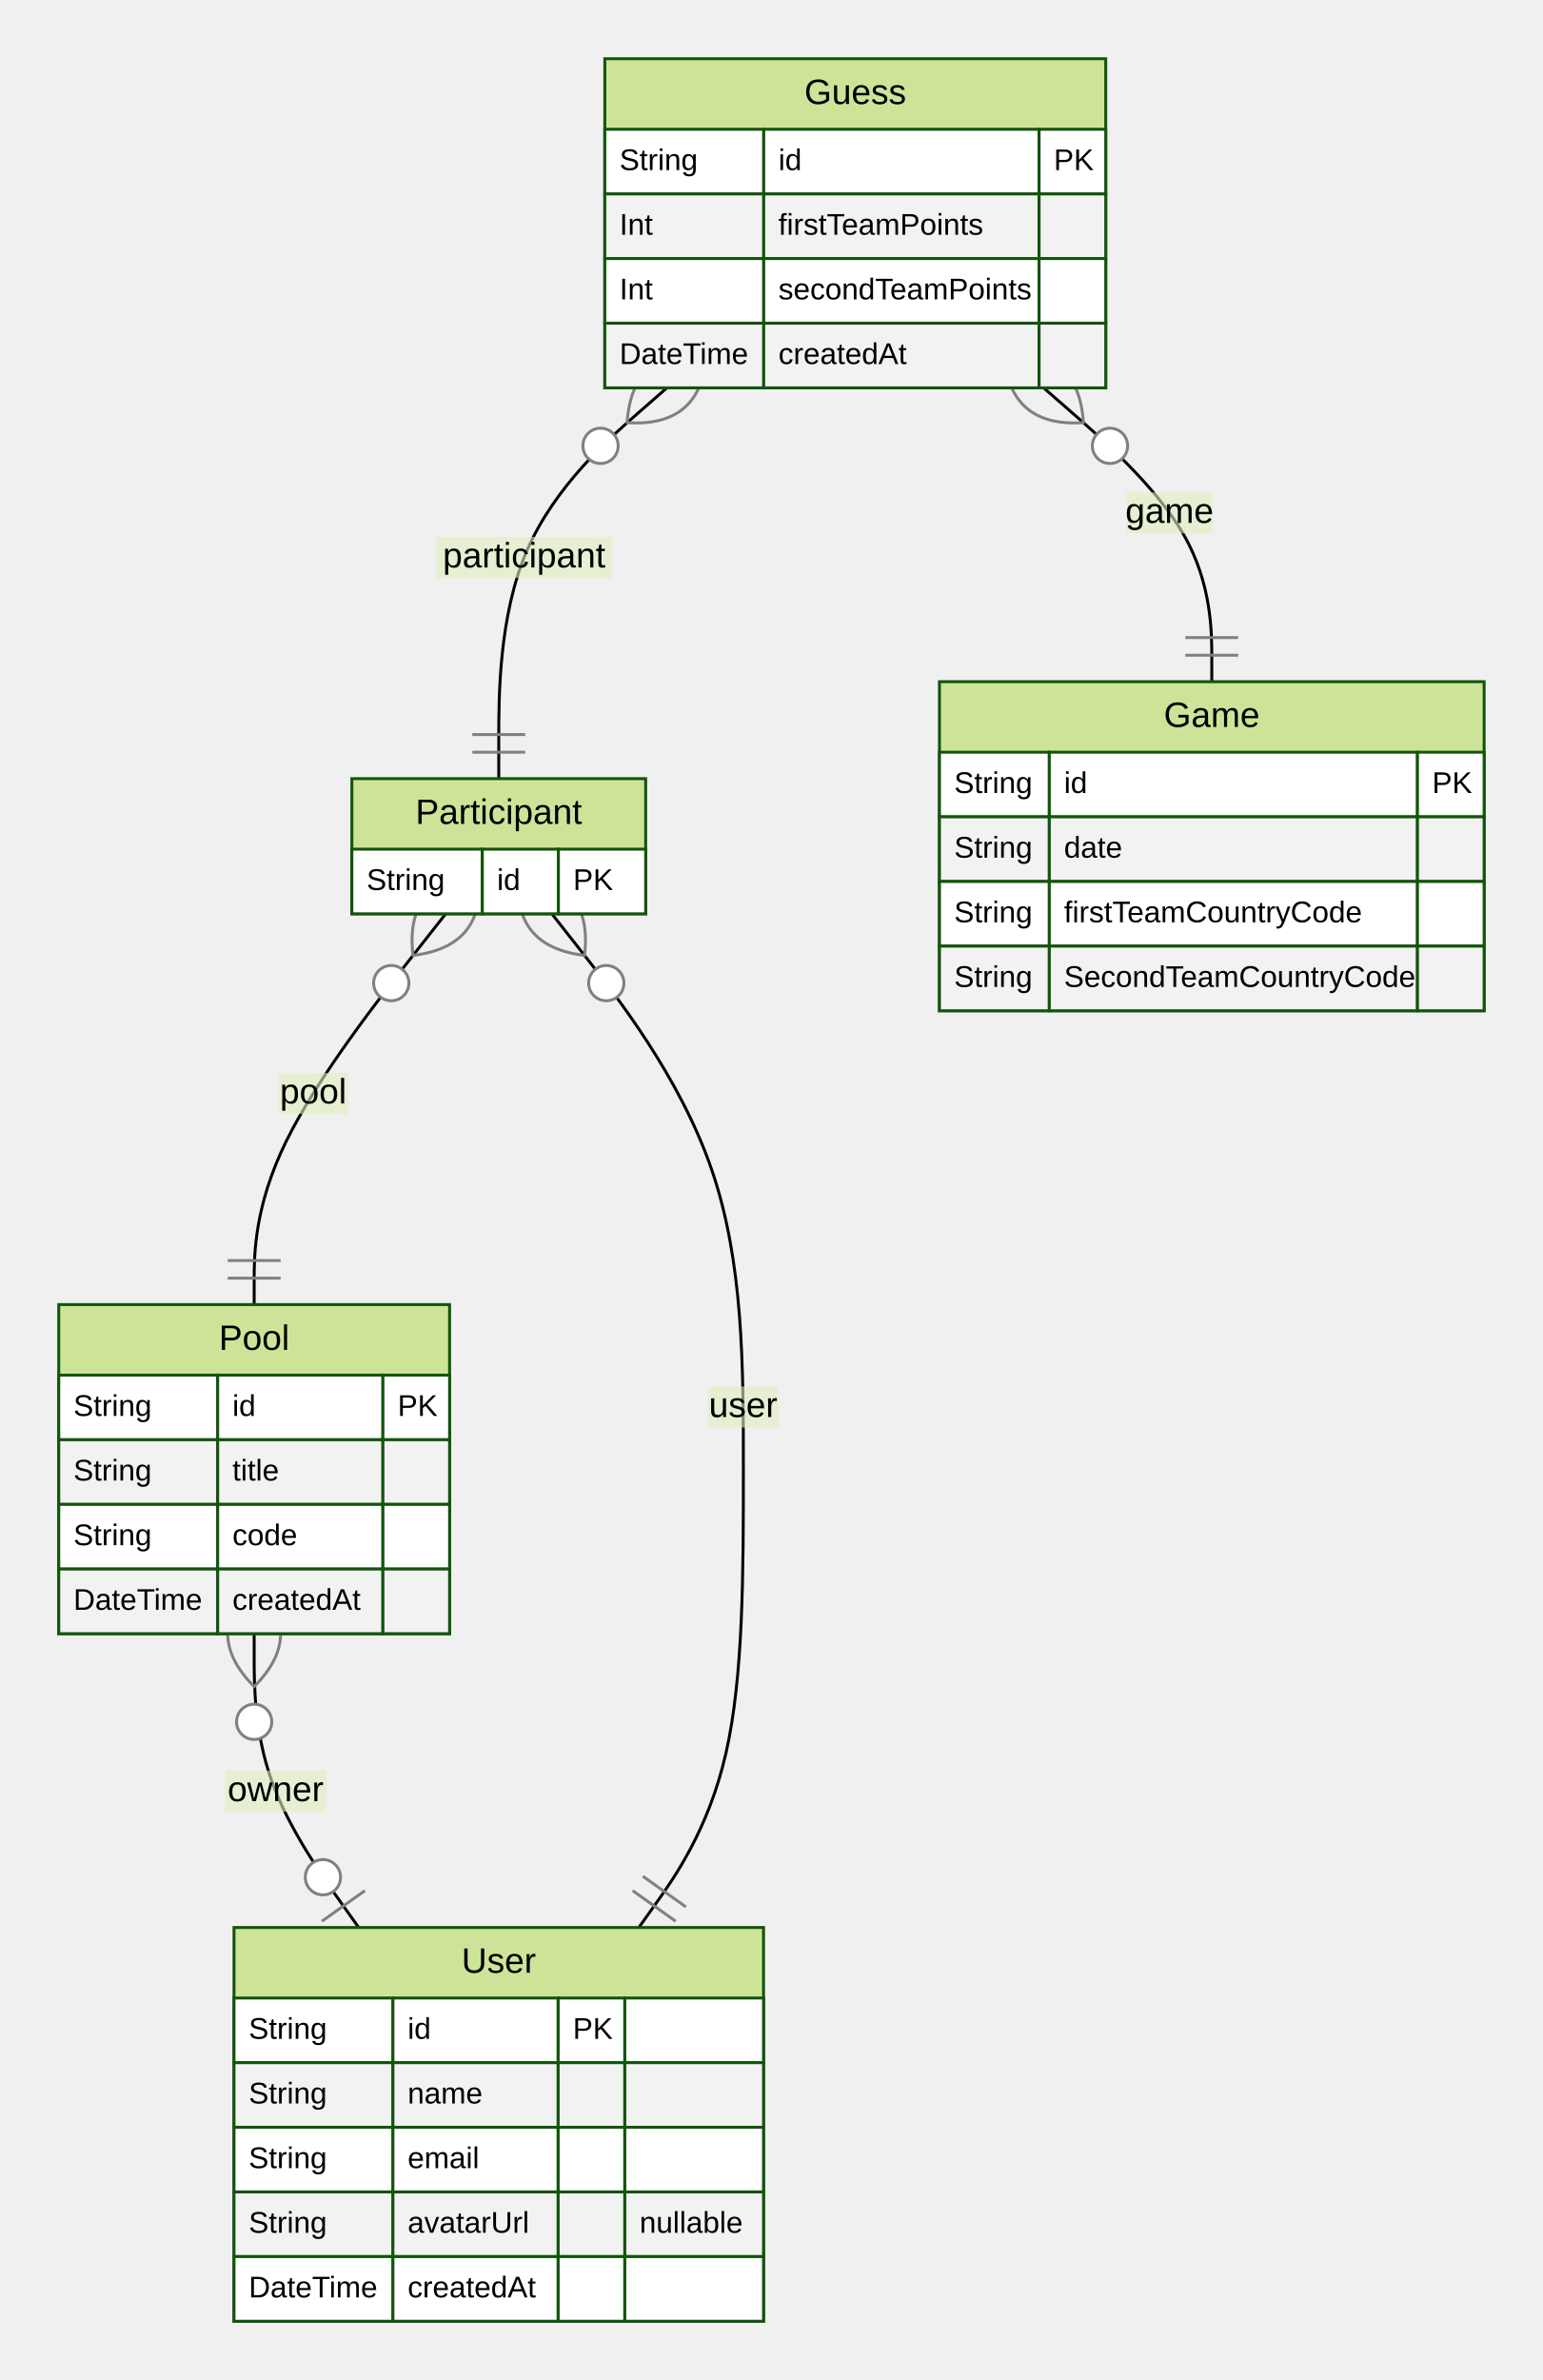
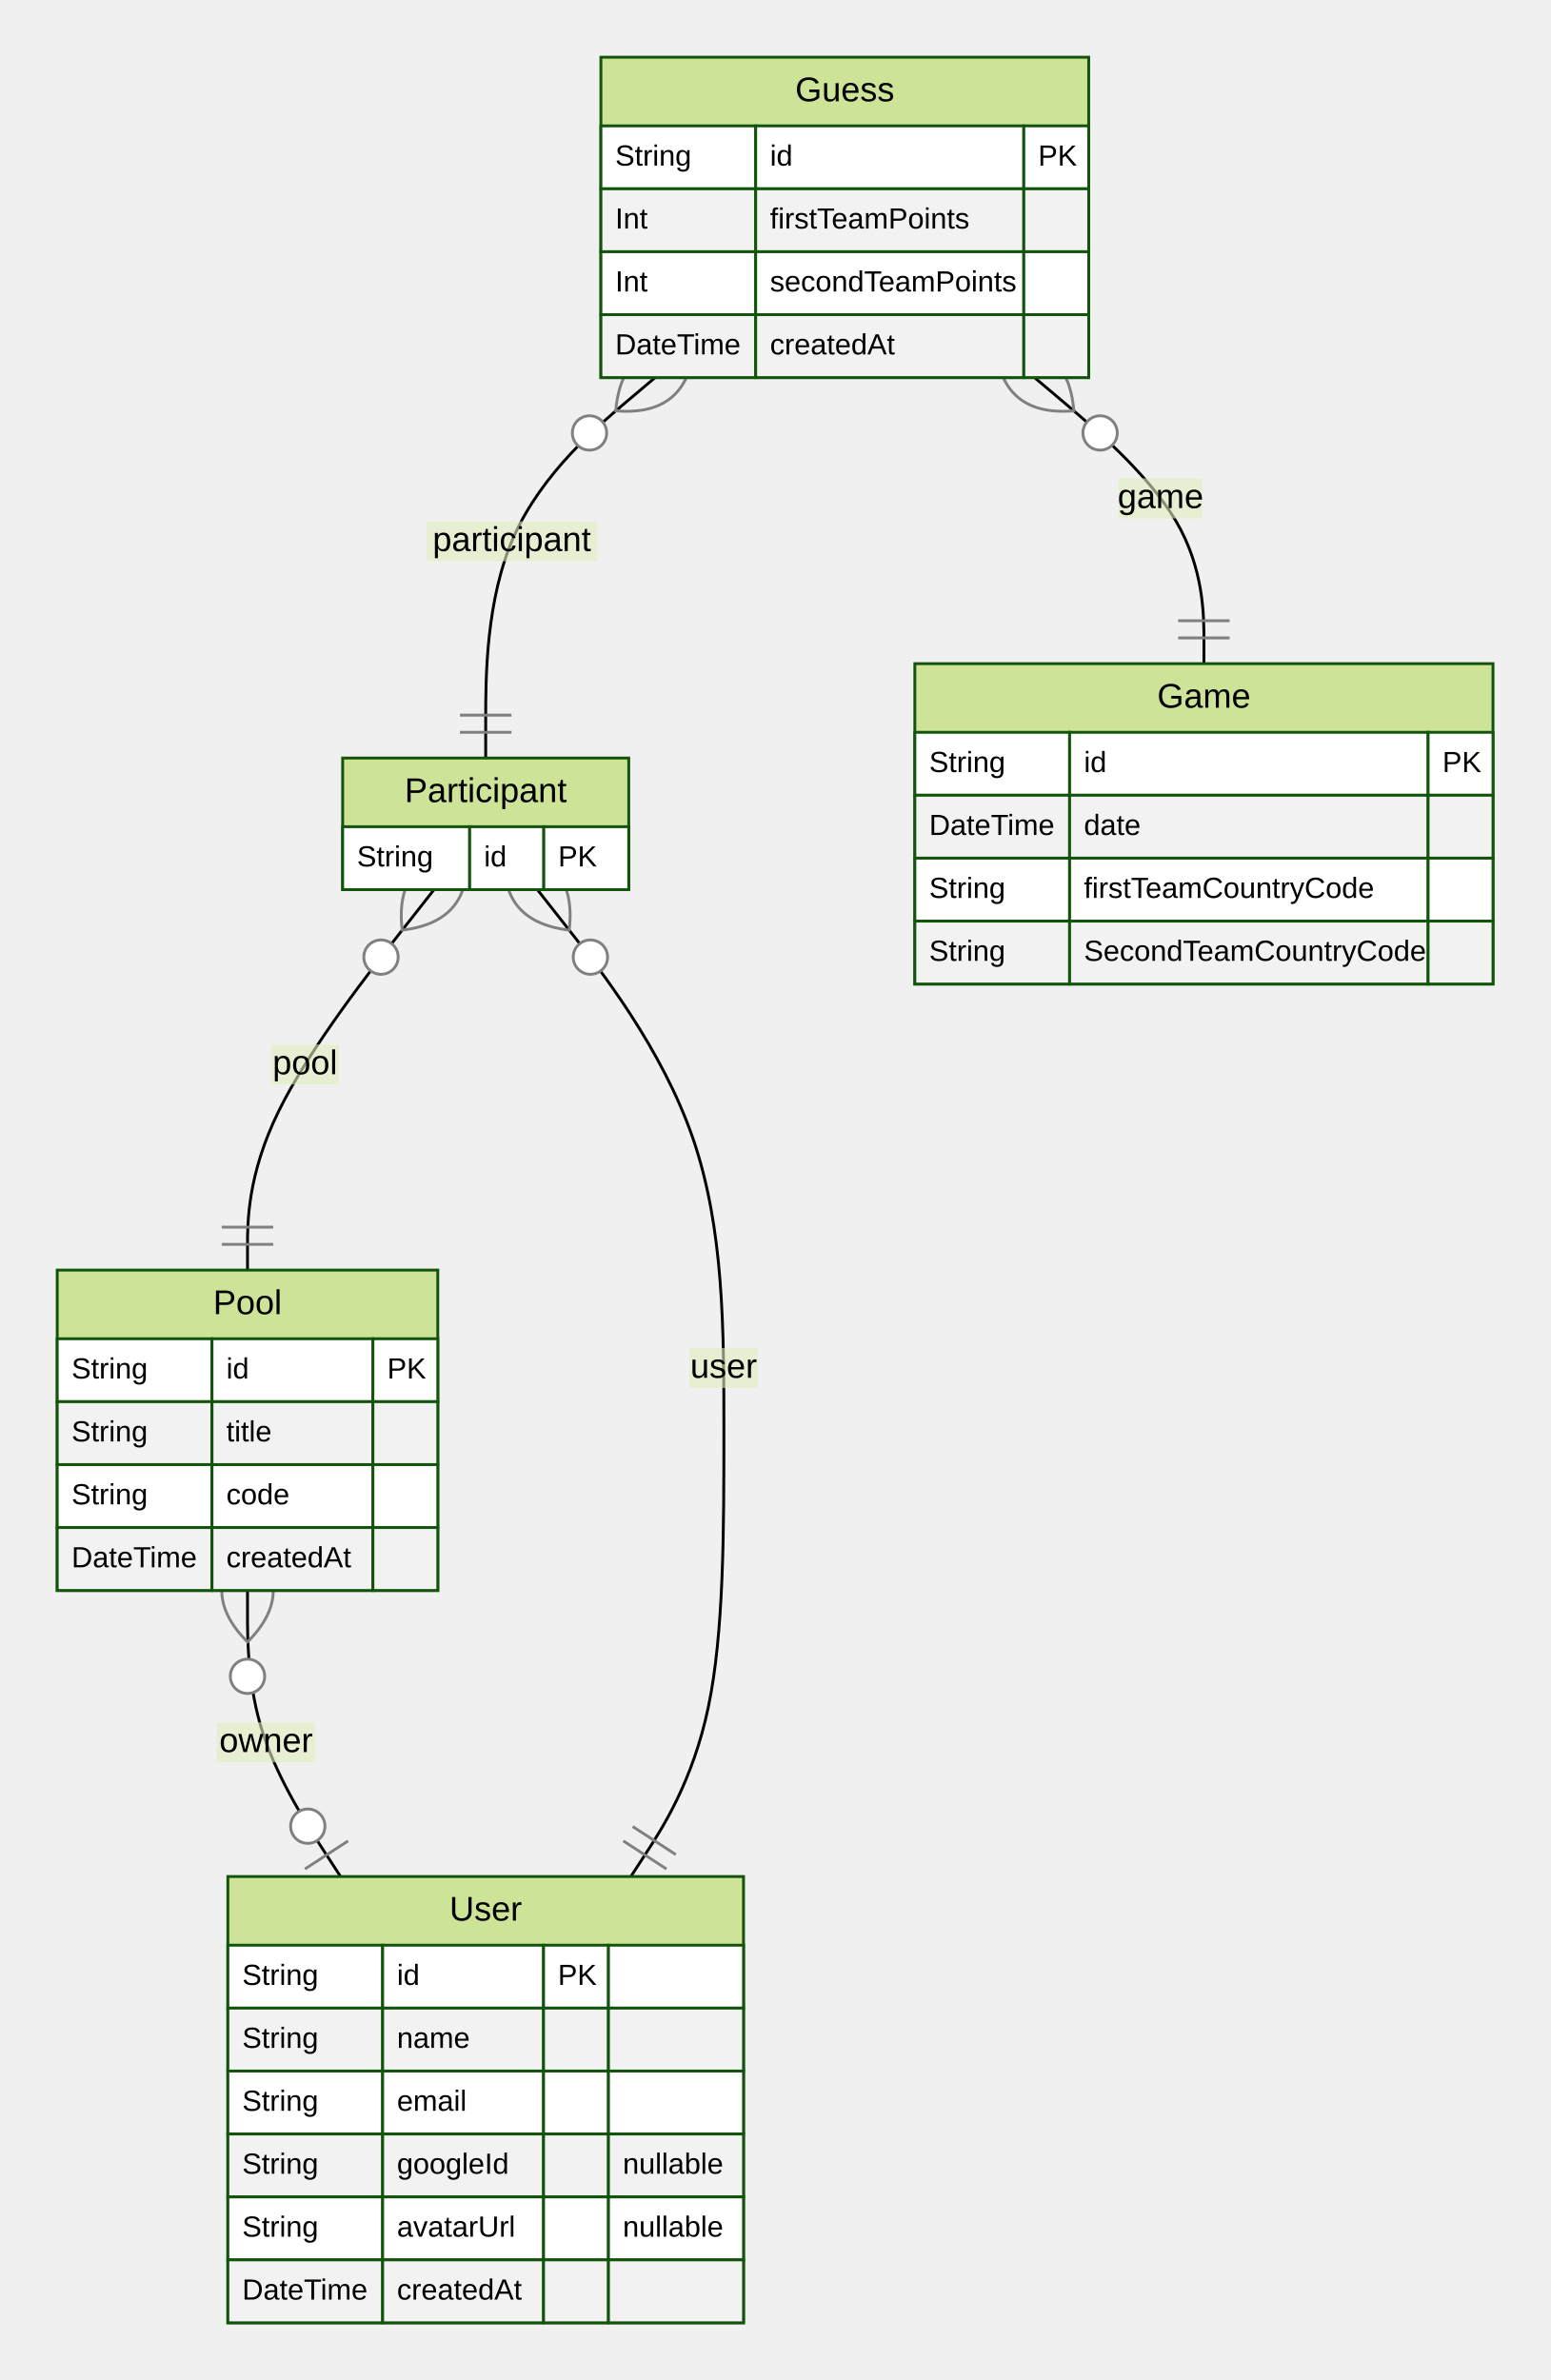
- <svg xmlns="http://www.w3.org/2000/svg" aria-labelledby="chart-title-mermaid-0 chart-desc-mermaid-0" role="img" viewBox="0 0 525.16 810" style="max-width: 525.16px; background-color: white;" width="100%" id="mermaid-0">
+ <svg xmlns="http://www.w3.org/2000/svg" aria-labelledby="chart-title-mermaid-0 chart-desc-mermaid-0" role="img" viewBox="0 0 541.859 832" style="max-width: 541.859px; background-color: white;" width="100%" id="mermaid-0">
  <style>#mermaid-0 {font-family:"trebuchet ms",verdana,arial,sans-serif;font-size:16px;fill:#000000;}#mermaid-0 .error-icon{fill:#552222;}#mermaid-0 .error-text{fill:#552222;stroke:#552222;}#mermaid-0 .edge-thickness-normal{stroke-width:2px;}#mermaid-0 .edge-thickness-thick{stroke-width:3.5px;}#mermaid-0 .edge-pattern-solid{stroke-dasharray:0;}#mermaid-0 .edge-pattern-dashed{stroke-dasharray:3;}#mermaid-0 .edge-pattern-dotted{stroke-dasharray:2;}#mermaid-0 .marker{fill:#000000;stroke:#000000;}#mermaid-0 .marker.cross{stroke:#000000;}#mermaid-0 svg{font-family:"trebuchet ms",verdana,arial,sans-serif;font-size:16px;}#mermaid-0 .entityBox{fill:#cde498;stroke:#13540c;}#mermaid-0 .attributeBoxOdd{fill:#ffffff;stroke:#13540c;}#mermaid-0 .attributeBoxEven{fill:#f2f2f2;stroke:#13540c;}#mermaid-0 .relationshipLabelBox{fill:hsl(78.158, 58.462%, 84.51%);opacity:0.7;background-color:hsl(78.158, 58.462%, 84.51%);}#mermaid-0 .relationshipLabelBox rect{opacity:0.5;}#mermaid-0 .relationshipLine{stroke:#000000;}#mermaid-0 :root{--mermaid-font-family:"trebuchet ms",verdana,arial,sans-serif;}</style>
  <g />
  <defs>
    <marker orient="auto" markerHeight="18" markerWidth="18" refY="9" refX="0" id="ONLY_ONE_START">
      <path d="M9,0 L9,18 M15,0 L15,18" fill="none" stroke="gray" />
    </marker>
  </defs>
  <defs>
    <marker orient="auto" markerHeight="18" markerWidth="18" refY="9" refX="18" id="ONLY_ONE_END">
      <path d="M3,0 L3,18 M9,0 L9,18" fill="none" stroke="gray" />
    </marker>
  </defs>
  <defs>
    <marker orient="auto" markerHeight="18" markerWidth="30" refY="9" refX="0" id="ZERO_OR_ONE_START">
      <circle r="6" cy="9" cx="21" fill="white" stroke="gray" />
      <path d="M9,0 L9,18" fill="none" stroke="gray" />
    </marker>
  </defs>
  <defs>
    <marker orient="auto" markerHeight="18" markerWidth="30" refY="9" refX="30" id="ZERO_OR_ONE_END">
      <circle r="6" cy="9" cx="9" fill="white" stroke="gray" />
      <path d="M21,0 L21,18" fill="none" stroke="gray" />
    </marker>
  </defs>
  <defs>
    <marker orient="auto" markerHeight="36" markerWidth="45" refY="18" refX="18" id="ONE_OR_MORE_START">
      <path d="M0,18 Q 18,0 36,18 Q 18,36 0,18 M42,9 L42,27" fill="none" stroke="gray" />
    </marker>
  </defs>
  <defs>
    <marker orient="auto" markerHeight="36" markerWidth="45" refY="18" refX="27" id="ONE_OR_MORE_END">
      <path d="M3,9 L3,27 M9,18 Q27,0 45,18 Q27,36 9,18" fill="none" stroke="gray" />
    </marker>
  </defs>
  <defs>
    <marker orient="auto" markerHeight="36" markerWidth="57" refY="18" refX="18" id="ZERO_OR_MORE_START">
      <circle r="6" cy="18" cx="48" fill="white" stroke="gray" />
      <path d="M0,18 Q18,0 36,18 Q18,36 0,18" fill="none" stroke="gray" />
    </marker>
  </defs>
  <defs>
    <marker orient="auto" markerHeight="36" markerWidth="57" refY="18" refX="39" id="ZERO_OR_MORE_END">
      <circle r="6" cy="18" cx="9" fill="white" stroke="gray" />
      <path d="M21,18 Q39,0 57,18 Q39,36 21,18" fill="none" stroke="gray" />
    </marker>
  </defs>
-   <path marker-start="url(#ZERO_OR_MORE_START)" marker-end="url(#ZERO_OR_ONE_END)" fill="none" stroke="gray" d="M86.513,556L86.513,564.333C86.513,572.667,86.513,589.333,92.443,606C98.373,622.667,110.233,639.333,116.163,647.667L122.093,656" class="er relationshipLine" />
-   <path marker-start="url(#ZERO_OR_MORE_START)" marker-end="url(#ONLY_ONE_END)" fill="none" stroke="gray" d="M187.835,311L198.7,324.833C209.565,338.667,231.296,366.333,242.161,397.833C253.026,429.333,253.026,464.667,253.026,500C253.026,535.333,253.026,570.667,247.096,596.667C241.167,622.667,229.307,639.333,223.377,647.667L217.447,656" class="er relationshipLine" />
+   <path marker-start="url(#ZERO_OR_MORE_START)" marker-end="url(#ZERO_OR_ONE_END)" fill="none" stroke="gray" d="M86.513,556L86.513,564.333C86.513,572.667,86.513,589.333,91.934,606C97.354,622.667,108.195,639.333,113.615,647.667L119.035,656" class="er relationshipLine" />
+   <path marker-start="url(#ZERO_OR_MORE_START)" marker-end="url(#ONLY_ONE_END)" fill="none" stroke="gray" d="M187.835,311L198.7,324.833C209.565,338.667,231.296,366.333,242.161,397.833C253.026,429.333,253.026,464.667,253.026,500C253.026,535.333,253.026,570.667,247.606,596.667C242.186,622.667,231.345,639.333,225.925,647.667L220.504,656" class="er relationshipLine" />
  <path marker-start="url(#ZERO_OR_MORE_START)" marker-end="url(#ONLY_ONE_END)" fill="none" stroke="gray" d="M151.705,311L140.839,324.833C129.974,338.667,108.244,366.333,97.378,388.5C86.513,410.667,86.513,427.333,86.513,435.667L86.513,444" class="er relationshipLine" />
-   <path marker-start="url(#ZERO_OR_MORE_START)" marker-end="url(#ONLY_ONE_END)" fill="none" stroke="gray" d="M355.225,132L364.765,140.333C374.305,148.667,393.385,165.333,402.925,182C412.465,198.667,412.465,215.333,412.465,223.667L412.465,232" class="er relationshipLine" />
-   <path marker-start="url(#ZERO_OR_MORE_START)" marker-end="url(#ONLY_ONE_END)" fill="none" stroke="gray" d="M227.009,132L217.469,140.333C207.929,148.667,188.85,165.333,179.31,187.5C169.77,209.667,169.77,237.333,169.77,251.167L169.77,265" class="er relationshipLine" />
+   <path marker-start="url(#ZERO_OR_MORE_START)" marker-end="url(#ONLY_ONE_END)" fill="none" stroke="gray" d="M361.606,132L371.474,140.333C381.342,148.667,401.078,165.333,410.946,182C420.815,198.667,420.815,215.333,420.815,223.667L420.815,232" class="er relationshipLine" />
+   <path marker-start="url(#ZERO_OR_MORE_START)" marker-end="url(#ONLY_ONE_END)" fill="none" stroke="gray" d="M228.978,132L219.11,140.333C209.242,148.667,189.506,165.333,179.638,187.5C169.77,209.667,169.77,237.333,169.77,251.167L169.77,265" class="er relationshipLine" />
  <g transform="translate(20,444 )" id="Pool">
    <rect height="112" width="133.026" y="0" x="0" stroke="gray" fill-opacity="100%" fill="honeydew" class="er entityBox" />
    <text transform="translate(66.51321,12)" style="font-family: &quot;trebuchet ms&quot;, verdana, arial, sans-serif;; font-size: 12px" text-anchor="middle" dominant-baseline="middle" y="0" x="0" id="entity-Pool" class="er entityLabel">Pool</text>
    <rect height="22" width="54.096" y="24" x="0" stroke="gray" fill-opacity="100%" fill="honeydew" class="er attributeBoxOdd" />
    <text transform="translate(5,35)" style="font-family: &quot;trebuchet ms&quot;, verdana, arial, sans-serif;; font-size: 10.2px" text-anchor="left" dominant-baseline="middle" y="0" x="0" id="entity-Pool-attr-1-type" class="er entityLabel">String</text>
    <rect height="22" width="56.243" y="24" x="54.096" stroke="gray" fill-opacity="100%" fill="honeydew" class="er attributeBoxOdd" />
    <text transform="translate(59.09555,35)" style="font-family: &quot;trebuchet ms&quot;, verdana, arial, sans-serif;; font-size: 10.2px" text-anchor="left" dominant-baseline="middle" y="0" x="0" id="entity-Pool-attr-1-name" class="er entityLabel">id</text>
    <rect height="22" width="22.688" y="24" x="110.339" stroke="gray" fill-opacity="100%" fill="honeydew" class="er attributeBoxOdd" />
    <text transform="translate(115.3387,35)" style="font-family: &quot;trebuchet ms&quot;, verdana, arial, sans-serif;; font-size: 10.2px" text-anchor="left" dominant-baseline="middle" y="0" x="0" id="entity-Pool-attr-1-key" class="er entityLabel">PK</text>
    <rect height="22" width="54.096" y="46" x="0" stroke="gray" fill-opacity="100%" fill="honeydew" class="er attributeBoxEven" />
    <text transform="translate(5,57)" style="font-family: &quot;trebuchet ms&quot;, verdana, arial, sans-serif;; font-size: 10.2px" text-anchor="left" dominant-baseline="middle" y="0" x="0" id="entity-Pool-attr-2-type" class="er entityLabel">String</text>
    <rect height="22" width="56.243" y="46" x="54.096" stroke="gray" fill-opacity="100%" fill="honeydew" class="er attributeBoxEven" />
    <text transform="translate(59.09555,57)" style="font-family: &quot;trebuchet ms&quot;, verdana, arial, sans-serif;; font-size: 10.2px" text-anchor="left" dominant-baseline="middle" y="0" x="0" id="entity-Pool-attr-2-name" class="er entityLabel">title</text>
    <rect height="22" width="22.688" y="46" x="110.339" stroke="gray" fill-opacity="100%" fill="honeydew" class="er attributeBoxEven" />
    <text transform="translate(115.3387,57)" style="font-family: &quot;trebuchet ms&quot;, verdana, arial, sans-serif;; font-size: 10.2px" text-anchor="left" dominant-baseline="middle" y="0" x="0" id="entity-Pool-attr-2-key" class="er entityLabel" />
    <rect height="22" width="54.096" y="68" x="0" stroke="gray" fill-opacity="100%" fill="honeydew" class="er attributeBoxOdd" />
    <text transform="translate(5,79)" style="font-family: &quot;trebuchet ms&quot;, verdana, arial, sans-serif;; font-size: 10.2px" text-anchor="left" dominant-baseline="middle" y="0" x="0" id="entity-Pool-attr-3-type" class="er entityLabel">String</text>
    <rect height="22" width="56.243" y="68" x="54.096" stroke="gray" fill-opacity="100%" fill="honeydew" class="er attributeBoxOdd" />
    <text transform="translate(59.09555,79)" style="font-family: &quot;trebuchet ms&quot;, verdana, arial, sans-serif;; font-size: 10.2px" text-anchor="left" dominant-baseline="middle" y="0" x="0" id="entity-Pool-attr-3-name" class="er entityLabel">code</text>
    <rect height="22" width="22.688" y="68" x="110.339" stroke="gray" fill-opacity="100%" fill="honeydew" class="er attributeBoxOdd" />
    <text transform="translate(115.3387,79)" style="font-family: &quot;trebuchet ms&quot;, verdana, arial, sans-serif;; font-size: 10.2px" text-anchor="left" dominant-baseline="middle" y="0" x="0" id="entity-Pool-attr-3-key" class="er entityLabel" />
    <rect height="22" width="54.096" y="90" x="0" stroke="gray" fill-opacity="100%" fill="honeydew" class="er attributeBoxEven" />
    <text transform="translate(5,101)" style="font-family: &quot;trebuchet ms&quot;, verdana, arial, sans-serif;; font-size: 10.2px" text-anchor="left" dominant-baseline="middle" y="0" x="0" id="entity-Pool-attr-4-type" class="er entityLabel">DateTime</text>
    <rect height="22" width="56.243" y="90" x="54.096" stroke="gray" fill-opacity="100%" fill="honeydew" class="er attributeBoxEven" />
    <text transform="translate(59.09555,101)" style="font-family: &quot;trebuchet ms&quot;, verdana, arial, sans-serif;; font-size: 10.2px" text-anchor="left" dominant-baseline="middle" y="0" x="0" id="entity-Pool-attr-4-name" class="er entityLabel">createdAt</text>
    <rect height="22" width="22.688" y="90" x="110.339" stroke="gray" fill-opacity="100%" fill="honeydew" class="er attributeBoxEven" />
    <text transform="translate(115.3387,101)" style="font-family: &quot;trebuchet ms&quot;, verdana, arial, sans-serif;; font-size: 10.2px" text-anchor="left" dominant-baseline="middle" y="0" x="0" id="entity-Pool-attr-4-key" class="er entityLabel" />
  </g>
  <g transform="translate(119.7698,265 )" id="Participant">
    <rect height="46" width="100" y="0" x="0" stroke="gray" fill-opacity="100%" fill="honeydew" class="er entityBox" />
    <text transform="translate(50,12)" style="font-family: &quot;trebuchet ms&quot;, verdana, arial, sans-serif;; font-size: 12px" text-anchor="middle" dominant-baseline="middle" y="0" x="0" id="entity-Participant" class="er entityLabel">Participant</text>
    <rect height="22" width="44.399" y="24" x="0" stroke="gray" fill-opacity="100%" fill="honeydew" class="er attributeBoxOdd" />
    <text transform="translate(5,35)" style="font-family: &quot;trebuchet ms&quot;, verdana, arial, sans-serif;; font-size: 10.2px" text-anchor="left" dominant-baseline="middle" y="0" x="0" id="entity-Participant-attr-1-type" class="er entityLabel">String</text>
    <rect height="22" width="25.911" y="24" x="44.399" stroke="gray" fill-opacity="100%" fill="honeydew" class="er attributeBoxOdd" />
    <text transform="translate(49.39862,35)" style="font-family: &quot;trebuchet ms&quot;, verdana, arial, sans-serif;; font-size: 10.2px" text-anchor="left" dominant-baseline="middle" y="0" x="0" id="entity-Participant-attr-1-name" class="er entityLabel">id</text>
    <rect height="22" width="29.69" y="24" x="70.31" stroke="gray" fill-opacity="100%" fill="honeydew" class="er attributeBoxOdd" />
    <text transform="translate(75.30976,35)" style="font-family: &quot;trebuchet ms&quot;, verdana, arial, sans-serif;; font-size: 10.2px" text-anchor="left" dominant-baseline="middle" y="0" x="0" id="entity-Participant-attr-1-key" class="er entityLabel">PK</text>
  </g>
  <g transform="translate(79.65034,656 )" id="User">
-     <rect height="134" width="180.239" y="0" x="0" stroke="gray" fill-opacity="100%" fill="honeydew" class="er entityBox" />
+     <rect height="156" width="180.239" y="0" x="0" stroke="gray" fill-opacity="100%" fill="honeydew" class="er entityBox" />
    <text transform="translate(90.11948,12)" style="font-family: &quot;trebuchet ms&quot;, verdana, arial, sans-serif;; font-size: 12px" text-anchor="middle" dominant-baseline="middle" y="0" x="0" id="entity-User" class="er entityLabel">User</text>
    <rect height="22" width="54.096" y="24" x="0" stroke="gray" fill-opacity="100%" fill="honeydew" class="er attributeBoxOdd" />
    <text transform="translate(5,35)" style="font-family: &quot;trebuchet ms&quot;, verdana, arial, sans-serif;; font-size: 10.2px" text-anchor="left" dominant-baseline="middle" y="0" x="0" id="entity-User-attr-1-type" class="er entityLabel">String</text>
    <rect height="22" width="56.243" y="24" x="54.096" stroke="gray" fill-opacity="100%" fill="honeydew" class="er attributeBoxOdd" />
    <text transform="translate(59.09555,35)" style="font-family: &quot;trebuchet ms&quot;, verdana, arial, sans-serif;; font-size: 10.2px" text-anchor="left" dominant-baseline="middle" y="0" x="0" id="entity-User-attr-1-name" class="er entityLabel">id</text>
    <rect height="22" width="22.688" y="24" x="110.339" stroke="gray" fill-opacity="100%" fill="honeydew" class="er attributeBoxOdd" />
    <text transform="translate(115.3387,35)" style="font-family: &quot;trebuchet ms&quot;, verdana, arial, sans-serif;; font-size: 10.2px" text-anchor="left" dominant-baseline="middle" y="0" x="0" id="entity-User-attr-1-key" class="er entityLabel">PK</text>
    <rect height="22" width="47.213" y="24" x="133.026" stroke="gray" fill-opacity="100%" fill="honeydew" class="er attributeBoxOdd" />
    <text transform="translate(138.0264,35)" style="font-family: &quot;trebuchet ms&quot;, verdana, arial, sans-serif;; font-size: 10.2px" text-anchor="left" dominant-baseline="middle" y="0" x="0" id="entity-User-attr-1-comment" class="er entityLabel" />
    <rect height="22" width="54.096" y="46" x="0" stroke="gray" fill-opacity="100%" fill="honeydew" class="er attributeBoxEven" />
    <text transform="translate(5,57)" style="font-family: &quot;trebuchet ms&quot;, verdana, arial, sans-serif;; font-size: 10.2px" text-anchor="left" dominant-baseline="middle" y="0" x="0" id="entity-User-attr-2-type" class="er entityLabel">String</text>
    <rect height="22" width="56.243" y="46" x="54.096" stroke="gray" fill-opacity="100%" fill="honeydew" class="er attributeBoxEven" />
    <text transform="translate(59.09555,57)" style="font-family: &quot;trebuchet ms&quot;, verdana, arial, sans-serif;; font-size: 10.2px" text-anchor="left" dominant-baseline="middle" y="0" x="0" id="entity-User-attr-2-name" class="er entityLabel">name</text>
    <rect height="22" width="22.688" y="46" x="110.339" stroke="gray" fill-opacity="100%" fill="honeydew" class="er attributeBoxEven" />
    <text transform="translate(115.3387,57)" style="font-family: &quot;trebuchet ms&quot;, verdana, arial, sans-serif;; font-size: 10.2px" text-anchor="left" dominant-baseline="middle" y="0" x="0" id="entity-User-attr-2-key" class="er entityLabel" />
    <rect height="22" width="47.213" y="46" x="133.026" stroke="gray" fill-opacity="100%" fill="honeydew" class="er attributeBoxEven" />
    <text transform="translate(138.0264,57)" style="font-family: &quot;trebuchet ms&quot;, verdana, arial, sans-serif;; font-size: 10.2px" text-anchor="left" dominant-baseline="middle" y="0" x="0" id="entity-User-attr-2-comment" class="er entityLabel" />
    <rect height="22" width="54.096" y="68" x="0" stroke="gray" fill-opacity="100%" fill="honeydew" class="er attributeBoxOdd" />
    <text transform="translate(5,79)" style="font-family: &quot;trebuchet ms&quot;, verdana, arial, sans-serif;; font-size: 10.2px" text-anchor="left" dominant-baseline="middle" y="0" x="0" id="entity-User-attr-3-type" class="er entityLabel">String</text>
    <rect height="22" width="56.243" y="68" x="54.096" stroke="gray" fill-opacity="100%" fill="honeydew" class="er attributeBoxOdd" />
    <text transform="translate(59.09555,79)" style="font-family: &quot;trebuchet ms&quot;, verdana, arial, sans-serif;; font-size: 10.2px" text-anchor="left" dominant-baseline="middle" y="0" x="0" id="entity-User-attr-3-name" class="er entityLabel">email</text>
    <rect height="22" width="22.688" y="68" x="110.339" stroke="gray" fill-opacity="100%" fill="honeydew" class="er attributeBoxOdd" />
    <text transform="translate(115.3387,79)" style="font-family: &quot;trebuchet ms&quot;, verdana, arial, sans-serif;; font-size: 10.2px" text-anchor="left" dominant-baseline="middle" y="0" x="0" id="entity-User-attr-3-key" class="er entityLabel" />
    <rect height="22" width="47.213" y="68" x="133.026" stroke="gray" fill-opacity="100%" fill="honeydew" class="er attributeBoxOdd" />
    <text transform="translate(138.0264,79)" style="font-family: &quot;trebuchet ms&quot;, verdana, arial, sans-serif;; font-size: 10.2px" text-anchor="left" dominant-baseline="middle" y="0" x="0" id="entity-User-attr-3-comment" class="er entityLabel" />
    <rect height="22" width="54.096" y="90" x="0" stroke="gray" fill-opacity="100%" fill="honeydew" class="er attributeBoxEven" />
    <text transform="translate(5,101)" style="font-family: &quot;trebuchet ms&quot;, verdana, arial, sans-serif;; font-size: 10.2px" text-anchor="left" dominant-baseline="middle" y="0" x="0" id="entity-User-attr-4-type" class="er entityLabel">String</text>
    <rect height="22" width="56.243" y="90" x="54.096" stroke="gray" fill-opacity="100%" fill="honeydew" class="er attributeBoxEven" />
-     <text transform="translate(59.09555,101)" style="font-family: &quot;trebuchet ms&quot;, verdana, arial, sans-serif;; font-size: 10.2px" text-anchor="left" dominant-baseline="middle" y="0" x="0" id="entity-User-attr-4-name" class="er entityLabel">avatarUrl</text>
+     <text transform="translate(59.09555,101)" style="font-family: &quot;trebuchet ms&quot;, verdana, arial, sans-serif;; font-size: 10.2px" text-anchor="left" dominant-baseline="middle" y="0" x="0" id="entity-User-attr-4-name" class="er entityLabel">googleId</text>
    <rect height="22" width="22.688" y="90" x="110.339" stroke="gray" fill-opacity="100%" fill="honeydew" class="er attributeBoxEven" />
    <text transform="translate(115.3387,101)" style="font-family: &quot;trebuchet ms&quot;, verdana, arial, sans-serif;; font-size: 10.2px" text-anchor="left" dominant-baseline="middle" y="0" x="0" id="entity-User-attr-4-key" class="er entityLabel" />
    <rect height="22" width="47.213" y="90" x="133.026" stroke="gray" fill-opacity="100%" fill="honeydew" class="er attributeBoxEven" />
    <text transform="translate(138.0264,101)" style="font-family: &quot;trebuchet ms&quot;, verdana, arial, sans-serif;; font-size: 10.2px" text-anchor="left" dominant-baseline="middle" y="0" x="0" id="entity-User-attr-4-comment" class="er entityLabel">nullable</text>
    <rect height="22" width="54.096" y="112" x="0" stroke="gray" fill-opacity="100%" fill="honeydew" class="er attributeBoxOdd" />
-     <text transform="translate(5,123)" style="font-family: &quot;trebuchet ms&quot;, verdana, arial, sans-serif;; font-size: 10.2px" text-anchor="left" dominant-baseline="middle" y="0" x="0" id="entity-User-attr-5-type" class="er entityLabel">DateTime</text>
+     <text transform="translate(5,123)" style="font-family: &quot;trebuchet ms&quot;, verdana, arial, sans-serif;; font-size: 10.2px" text-anchor="left" dominant-baseline="middle" y="0" x="0" id="entity-User-attr-5-type" class="er entityLabel">String</text>
    <rect height="22" width="56.243" y="112" x="54.096" stroke="gray" fill-opacity="100%" fill="honeydew" class="er attributeBoxOdd" />
-     <text transform="translate(59.09555,123)" style="font-family: &quot;trebuchet ms&quot;, verdana, arial, sans-serif;; font-size: 10.2px" text-anchor="left" dominant-baseline="middle" y="0" x="0" id="entity-User-attr-5-name" class="er entityLabel">createdAt</text>
+     <text transform="translate(59.09555,123)" style="font-family: &quot;trebuchet ms&quot;, verdana, arial, sans-serif;; font-size: 10.2px" text-anchor="left" dominant-baseline="middle" y="0" x="0" id="entity-User-attr-5-name" class="er entityLabel">avatarUrl</text>
    <rect height="22" width="22.688" y="112" x="110.339" stroke="gray" fill-opacity="100%" fill="honeydew" class="er attributeBoxOdd" />
    <text transform="translate(115.3387,123)" style="font-family: &quot;trebuchet ms&quot;, verdana, arial, sans-serif;; font-size: 10.2px" text-anchor="left" dominant-baseline="middle" y="0" x="0" id="entity-User-attr-5-key" class="er entityLabel" />
    <rect height="22" width="47.213" y="112" x="133.026" stroke="gray" fill-opacity="100%" fill="honeydew" class="er attributeBoxOdd" />
-     <text transform="translate(138.0264,123)" style="font-family: &quot;trebuchet ms&quot;, verdana, arial, sans-serif;; font-size: 10.2px" text-anchor="left" dominant-baseline="middle" y="0" x="0" id="entity-User-attr-5-comment" class="er entityLabel" />
+     <text transform="translate(138.0264,123)" style="font-family: &quot;trebuchet ms&quot;, verdana, arial, sans-serif;; font-size: 10.2px" text-anchor="left" dominant-baseline="middle" y="0" x="0" id="entity-User-attr-5-comment" class="er entityLabel">nullable</text>
+     <rect height="22" width="54.096" y="134" x="0" stroke="gray" fill-opacity="100%" fill="honeydew" class="er attributeBoxEven" />
+     <text transform="translate(5,145)" style="font-family: &quot;trebuchet ms&quot;, verdana, arial, sans-serif;; font-size: 10.2px" text-anchor="left" dominant-baseline="middle" y="0" x="0" id="entity-User-attr-6-type" class="er entityLabel">DateTime</text>
+     <rect height="22" width="56.243" y="134" x="54.096" stroke="gray" fill-opacity="100%" fill="honeydew" class="er attributeBoxEven" />
+     <text transform="translate(59.09555,145)" style="font-family: &quot;trebuchet ms&quot;, verdana, arial, sans-serif;; font-size: 10.2px" text-anchor="left" dominant-baseline="middle" y="0" x="0" id="entity-User-attr-6-name" class="er entityLabel">createdAt</text>
+     <rect height="22" width="22.688" y="134" x="110.339" stroke="gray" fill-opacity="100%" fill="honeydew" class="er attributeBoxEven" />
+     <text transform="translate(115.3387,145)" style="font-family: &quot;trebuchet ms&quot;, verdana, arial, sans-serif;; font-size: 10.2px" text-anchor="left" dominant-baseline="middle" y="0" x="0" id="entity-User-attr-6-key" class="er entityLabel" />
+     <rect height="22" width="47.213" y="134" x="133.026" stroke="gray" fill-opacity="100%" fill="honeydew" class="er attributeBoxEven" />
+     <text transform="translate(138.0264,145)" style="font-family: &quot;trebuchet ms&quot;, verdana, arial, sans-serif;; font-size: 10.2px" text-anchor="left" dominant-baseline="middle" y="0" x="0" id="entity-User-attr-6-comment" class="er entityLabel" />
  </g>
  <g transform="translate(319.7698,232 )" id="Game">
-     <rect height="112" width="185.39" y="0" x="0" stroke="gray" fill-opacity="100%" fill="honeydew" class="er entityBox" />
-     <text transform="translate(92.69498,12)" style="font-family: &quot;trebuchet ms&quot;, verdana, arial, sans-serif;; font-size: 12px" text-anchor="middle" dominant-baseline="middle" y="0" x="0" id="entity-Game" class="er entityLabel">Game</text>
-     <rect height="22" width="37.396" y="24" x="0" stroke="gray" fill-opacity="100%" fill="honeydew" class="er attributeBoxOdd" />
+     <rect height="112" width="202.089" y="0" x="0" stroke="gray" fill-opacity="100%" fill="honeydew" class="er entityBox" />
+     <text transform="translate(101.0447,12)" style="font-family: &quot;trebuchet ms&quot;, verdana, arial, sans-serif;; font-size: 12px" text-anchor="middle" dominant-baseline="middle" y="0" x="0" id="entity-Game" class="er entityLabel">Game</text>
+     <rect height="22" width="54.096" y="24" x="0" stroke="gray" fill-opacity="100%" fill="honeydew" class="er attributeBoxOdd" />
    <text transform="translate(5,35)" style="font-family: &quot;trebuchet ms&quot;, verdana, arial, sans-serif;; font-size: 10.2px" text-anchor="left" dominant-baseline="middle" y="0" x="0" id="entity-Game-attr-1-type" class="er entityLabel">String</text>
-     <rect height="22" width="125.306" y="24" x="37.396" stroke="gray" fill-opacity="100%" fill="honeydew" class="er attributeBoxOdd" />
-     <text transform="translate(42.39606,35)" style="font-family: &quot;trebuchet ms&quot;, verdana, arial, sans-serif;; font-size: 10.2px" text-anchor="left" dominant-baseline="middle" y="0" x="0" id="entity-Game-attr-1-name" class="er entityLabel">id</text>
-     <rect height="22" width="22.688" y="24" x="162.702" stroke="gray" fill-opacity="100%" fill="honeydew" class="er attributeBoxOdd" />
-     <text transform="translate(167.7023,35)" style="font-family: &quot;trebuchet ms&quot;, verdana, arial, sans-serif;; font-size: 10.2px" text-anchor="left" dominant-baseline="middle" y="0" x="0" id="entity-Game-attr-1-key" class="er entityLabel">PK</text>
-     <rect height="22" width="37.396" y="46" x="0" stroke="gray" fill-opacity="100%" fill="honeydew" class="er attributeBoxEven" />
-     <text transform="translate(5,57)" style="font-family: &quot;trebuchet ms&quot;, verdana, arial, sans-serif;; font-size: 10.2px" text-anchor="left" dominant-baseline="middle" y="0" x="0" id="entity-Game-attr-2-type" class="er entityLabel">String</text>
-     <rect height="22" width="125.306" y="46" x="37.396" stroke="gray" fill-opacity="100%" fill="honeydew" class="er attributeBoxEven" />
-     <text transform="translate(42.39606,57)" style="font-family: &quot;trebuchet ms&quot;, verdana, arial, sans-serif;; font-size: 10.2px" text-anchor="left" dominant-baseline="middle" y="0" x="0" id="entity-Game-attr-2-name" class="er entityLabel">date</text>
-     <rect height="22" width="22.688" y="46" x="162.702" stroke="gray" fill-opacity="100%" fill="honeydew" class="er attributeBoxEven" />
-     <text transform="translate(167.7023,57)" style="font-family: &quot;trebuchet ms&quot;, verdana, arial, sans-serif;; font-size: 10.2px" text-anchor="left" dominant-baseline="middle" y="0" x="0" id="entity-Game-attr-2-key" class="er entityLabel" />
-     <rect height="22" width="37.396" y="68" x="0" stroke="gray" fill-opacity="100%" fill="honeydew" class="er attributeBoxOdd" />
+     <rect height="22" width="125.306" y="24" x="54.096" stroke="gray" fill-opacity="100%" fill="honeydew" class="er attributeBoxOdd" />
+     <text transform="translate(59.09555,35)" style="font-family: &quot;trebuchet ms&quot;, verdana, arial, sans-serif;; font-size: 10.2px" text-anchor="left" dominant-baseline="middle" y="0" x="0" id="entity-Game-attr-1-name" class="er entityLabel">id</text>
+     <rect height="22" width="22.688" y="24" x="179.402" stroke="gray" fill-opacity="100%" fill="honeydew" class="er attributeBoxOdd" />
+     <text transform="translate(184.4018,35)" style="font-family: &quot;trebuchet ms&quot;, verdana, arial, sans-serif;; font-size: 10.2px" text-anchor="left" dominant-baseline="middle" y="0" x="0" id="entity-Game-attr-1-key" class="er entityLabel">PK</text>
+     <rect height="22" width="54.096" y="46" x="0" stroke="gray" fill-opacity="100%" fill="honeydew" class="er attributeBoxEven" />
+     <text transform="translate(5,57)" style="font-family: &quot;trebuchet ms&quot;, verdana, arial, sans-serif;; font-size: 10.2px" text-anchor="left" dominant-baseline="middle" y="0" x="0" id="entity-Game-attr-2-type" class="er entityLabel">DateTime</text>
+     <rect height="22" width="125.306" y="46" x="54.096" stroke="gray" fill-opacity="100%" fill="honeydew" class="er attributeBoxEven" />
+     <text transform="translate(59.09555,57)" style="font-family: &quot;trebuchet ms&quot;, verdana, arial, sans-serif;; font-size: 10.2px" text-anchor="left" dominant-baseline="middle" y="0" x="0" id="entity-Game-attr-2-name" class="er entityLabel">date</text>
+     <rect height="22" width="22.688" y="46" x="179.402" stroke="gray" fill-opacity="100%" fill="honeydew" class="er attributeBoxEven" />
+     <text transform="translate(184.4018,57)" style="font-family: &quot;trebuchet ms&quot;, verdana, arial, sans-serif;; font-size: 10.2px" text-anchor="left" dominant-baseline="middle" y="0" x="0" id="entity-Game-attr-2-key" class="er entityLabel" />
+     <rect height="22" width="54.096" y="68" x="0" stroke="gray" fill-opacity="100%" fill="honeydew" class="er attributeBoxOdd" />
    <text transform="translate(5,79)" style="font-family: &quot;trebuchet ms&quot;, verdana, arial, sans-serif;; font-size: 10.2px" text-anchor="left" dominant-baseline="middle" y="0" x="0" id="entity-Game-attr-3-type" class="er entityLabel">String</text>
-     <rect height="22" width="125.306" y="68" x="37.396" stroke="gray" fill-opacity="100%" fill="honeydew" class="er attributeBoxOdd" />
-     <text transform="translate(42.39606,79)" style="font-family: &quot;trebuchet ms&quot;, verdana, arial, sans-serif;; font-size: 10.2px" text-anchor="left" dominant-baseline="middle" y="0" x="0" id="entity-Game-attr-3-name" class="er entityLabel">firstTeamCountryCode</text>
-     <rect height="22" width="22.688" y="68" x="162.702" stroke="gray" fill-opacity="100%" fill="honeydew" class="er attributeBoxOdd" />
-     <text transform="translate(167.7023,79)" style="font-family: &quot;trebuchet ms&quot;, verdana, arial, sans-serif;; font-size: 10.2px" text-anchor="left" dominant-baseline="middle" y="0" x="0" id="entity-Game-attr-3-key" class="er entityLabel" />
-     <rect height="22" width="37.396" y="90" x="0" stroke="gray" fill-opacity="100%" fill="honeydew" class="er attributeBoxEven" />
+     <rect height="22" width="125.306" y="68" x="54.096" stroke="gray" fill-opacity="100%" fill="honeydew" class="er attributeBoxOdd" />
+     <text transform="translate(59.09555,79)" style="font-family: &quot;trebuchet ms&quot;, verdana, arial, sans-serif;; font-size: 10.2px" text-anchor="left" dominant-baseline="middle" y="0" x="0" id="entity-Game-attr-3-name" class="er entityLabel">firstTeamCountryCode</text>
+     <rect height="22" width="22.688" y="68" x="179.402" stroke="gray" fill-opacity="100%" fill="honeydew" class="er attributeBoxOdd" />
+     <text transform="translate(184.4018,79)" style="font-family: &quot;trebuchet ms&quot;, verdana, arial, sans-serif;; font-size: 10.2px" text-anchor="left" dominant-baseline="middle" y="0" x="0" id="entity-Game-attr-3-key" class="er entityLabel" />
+     <rect height="22" width="54.096" y="90" x="0" stroke="gray" fill-opacity="100%" fill="honeydew" class="er attributeBoxEven" />
    <text transform="translate(5,101)" style="font-family: &quot;trebuchet ms&quot;, verdana, arial, sans-serif;; font-size: 10.2px" text-anchor="left" dominant-baseline="middle" y="0" x="0" id="entity-Game-attr-4-type" class="er entityLabel">String</text>
-     <rect height="22" width="125.306" y="90" x="37.396" stroke="gray" fill-opacity="100%" fill="honeydew" class="er attributeBoxEven" />
-     <text transform="translate(42.39606,101)" style="font-family: &quot;trebuchet ms&quot;, verdana, arial, sans-serif;; font-size: 10.2px" text-anchor="left" dominant-baseline="middle" y="0" x="0" id="entity-Game-attr-4-name" class="er entityLabel">SecondTeamCountryCode</text>
-     <rect height="22" width="22.688" y="90" x="162.702" stroke="gray" fill-opacity="100%" fill="honeydew" class="er attributeBoxEven" />
-     <text transform="translate(167.7023,101)" style="font-family: &quot;trebuchet ms&quot;, verdana, arial, sans-serif;; font-size: 10.2px" text-anchor="left" dominant-baseline="middle" y="0" x="0" id="entity-Game-attr-4-key" class="er entityLabel" />
-   </g>
-   <g transform="translate(205.8651,20 )" id="Guess">
+     <rect height="22" width="125.306" y="90" x="54.096" stroke="gray" fill-opacity="100%" fill="honeydew" class="er attributeBoxEven" />
+     <text transform="translate(59.09555,101)" style="font-family: &quot;trebuchet ms&quot;, verdana, arial, sans-serif;; font-size: 10.2px" text-anchor="left" dominant-baseline="middle" y="0" x="0" id="entity-Game-attr-4-name" class="er entityLabel">SecondTeamCountryCode</text>
+     <rect height="22" width="22.688" y="90" x="179.402" stroke="gray" fill-opacity="100%" fill="honeydew" class="er attributeBoxEven" />
+     <text transform="translate(184.4018,101)" style="font-family: &quot;trebuchet ms&quot;, verdana, arial, sans-serif;; font-size: 10.2px" text-anchor="left" dominant-baseline="middle" y="0" x="0" id="entity-Game-attr-4-key" class="er entityLabel" />
+   </g>
+   <g transform="translate(210.04,20 )" id="Guess">
    <rect height="112" width="170.504" y="0" x="0" stroke="gray" fill-opacity="100%" fill="honeydew" class="er entityBox" />
    <text transform="translate(85.2522,12)" style="font-family: &quot;trebuchet ms&quot;, verdana, arial, sans-serif;; font-size: 12px" text-anchor="middle" dominant-baseline="middle" y="0" x="0" id="entity-Guess" class="er entityLabel">Guess</text>
    <rect height="22" width="54.096" y="24" x="0" stroke="gray" fill-opacity="100%" fill="honeydew" class="er attributeBoxOdd" />
    <text transform="translate(5,35)" style="font-family: &quot;trebuchet ms&quot;, verdana, arial, sans-serif;; font-size: 10.2px" text-anchor="left" dominant-baseline="middle" y="0" x="0" id="entity-Guess-attr-1-type" class="er entityLabel">String</text>
    <rect height="22" width="93.721" y="24" x="54.096" stroke="gray" fill-opacity="100%" fill="honeydew" class="er attributeBoxOdd" />
    <text transform="translate(59.09555,35)" style="font-family: &quot;trebuchet ms&quot;, verdana, arial, sans-serif;; font-size: 10.2px" text-anchor="left" dominant-baseline="middle" y="0" x="0" id="entity-Guess-attr-1-name" class="er entityLabel">id</text>
    <rect height="22" width="22.688" y="24" x="147.817" stroke="gray" fill-opacity="100%" fill="honeydew" class="er attributeBoxOdd" />
    <text transform="translate(152.8167,35)" style="font-family: &quot;trebuchet ms&quot;, verdana, arial, sans-serif;; font-size: 10.2px" text-anchor="left" dominant-baseline="middle" y="0" x="0" id="entity-Guess-attr-1-key" class="er entityLabel">PK</text>
    <rect height="22" width="54.096" y="46" x="0" stroke="gray" fill-opacity="100%" fill="honeydew" class="er attributeBoxEven" />
    <text transform="translate(5,57)" style="font-family: &quot;trebuchet ms&quot;, verdana, arial, sans-serif;; font-size: 10.2px" text-anchor="left" dominant-baseline="middle" y="0" x="0" id="entity-Guess-attr-2-type" class="er entityLabel">Int</text>
    <rect height="22" width="93.721" y="46" x="54.096" stroke="gray" fill-opacity="100%" fill="honeydew" class="er attributeBoxEven" />
    <text transform="translate(59.09555,57)" style="font-family: &quot;trebuchet ms&quot;, verdana, arial, sans-serif;; font-size: 10.2px" text-anchor="left" dominant-baseline="middle" y="0" x="0" id="entity-Guess-attr-2-name" class="er entityLabel">firstTeamPoints</text>
    <rect height="22" width="22.688" y="46" x="147.817" stroke="gray" fill-opacity="100%" fill="honeydew" class="er attributeBoxEven" />
    <text transform="translate(152.8167,57)" style="font-family: &quot;trebuchet ms&quot;, verdana, arial, sans-serif;; font-size: 10.2px" text-anchor="left" dominant-baseline="middle" y="0" x="0" id="entity-Guess-attr-2-key" class="er entityLabel" />
    <rect height="22" width="54.096" y="68" x="0" stroke="gray" fill-opacity="100%" fill="honeydew" class="er attributeBoxOdd" />
    <text transform="translate(5,79)" style="font-family: &quot;trebuchet ms&quot;, verdana, arial, sans-serif;; font-size: 10.2px" text-anchor="left" dominant-baseline="middle" y="0" x="0" id="entity-Guess-attr-3-type" class="er entityLabel">Int</text>
    <rect height="22" width="93.721" y="68" x="54.096" stroke="gray" fill-opacity="100%" fill="honeydew" class="er attributeBoxOdd" />
    <text transform="translate(59.09555,79)" style="font-family: &quot;trebuchet ms&quot;, verdana, arial, sans-serif;; font-size: 10.2px" text-anchor="left" dominant-baseline="middle" y="0" x="0" id="entity-Guess-attr-3-name" class="er entityLabel">secondTeamPoints</text>
    <rect height="22" width="22.688" y="68" x="147.817" stroke="gray" fill-opacity="100%" fill="honeydew" class="er attributeBoxOdd" />
    <text transform="translate(152.8167,79)" style="font-family: &quot;trebuchet ms&quot;, verdana, arial, sans-serif;; font-size: 10.2px" text-anchor="left" dominant-baseline="middle" y="0" x="0" id="entity-Guess-attr-3-key" class="er entityLabel" />
    <rect height="22" width="54.096" y="90" x="0" stroke="gray" fill-opacity="100%" fill="honeydew" class="er attributeBoxEven" />
    <text transform="translate(5,101)" style="font-family: &quot;trebuchet ms&quot;, verdana, arial, sans-serif;; font-size: 10.2px" text-anchor="left" dominant-baseline="middle" y="0" x="0" id="entity-Guess-attr-4-type" class="er entityLabel">DateTime</text>
    <rect height="22" width="93.721" y="90" x="54.096" stroke="gray" fill-opacity="100%" fill="honeydew" class="er attributeBoxEven" />
    <text transform="translate(59.09555,101)" style="font-family: &quot;trebuchet ms&quot;, verdana, arial, sans-serif;; font-size: 10.2px" text-anchor="left" dominant-baseline="middle" y="0" x="0" id="entity-Guess-attr-4-name" class="er entityLabel">createdAt</text>
    <rect height="22" width="22.688" y="90" x="147.817" stroke="gray" fill-opacity="100%" fill="honeydew" class="er attributeBoxEven" />
    <text transform="translate(152.8167,101)" style="font-family: &quot;trebuchet ms&quot;, verdana, arial, sans-serif;; font-size: 10.2px" text-anchor="left" dominant-baseline="middle" y="0" x="0" id="entity-Guess-attr-4-key" class="er entityLabel" />
  </g>
-   <rect fill-opacity="85%" fill="white" height="14" width="34.471" y="602.592" x="76.574" class="er relationshipLabelBox" />
-   <text style="font-family: &quot;trebuchet ms&quot;, verdana, arial, sans-serif;; font-size: 12px" dominant-baseline="middle" text-anchor="middle" y="609.592" x="93.81" id="rel1" class="er relationshipLabel">owner</text>
-   <rect fill-opacity="85%" fill="white" height="14" width="23.959" y="471.862" x="240.96" class="er relationshipLabelBox" />
-   <text style="font-family: &quot;trebuchet ms&quot;, verdana, arial, sans-serif;; font-size: 12px" dominant-baseline="middle" text-anchor="middle" y="478.862" x="252.94" id="rel2" class="er relationshipLabel">user</text>
+   <rect fill-opacity="85%" fill="white" height="14" width="34.471" y="602.078" x="75.759" class="er relationshipLabelBox" />
+   <text style="font-family: &quot;trebuchet ms&quot;, verdana, arial, sans-serif;; font-size: 12px" dominant-baseline="middle" text-anchor="middle" y="609.078" x="92.994" id="rel1" class="er relationshipLabel">owner</text>
+   <rect fill-opacity="85%" fill="white" height="14" width="23.959" y="471.248" x="240.952" class="er relationshipLabelBox" />
+   <text style="font-family: &quot;trebuchet ms&quot;, verdana, arial, sans-serif;; font-size: 12px" dominant-baseline="middle" text-anchor="middle" y="478.248" x="252.932" id="rel2" class="er relationshipLabel">user</text>
  <rect fill-opacity="85%" fill="white" height="14" width="23.564" y="365.133" x="94.824" class="er relationshipLabelBox" />
  <text style="font-family: &quot;trebuchet ms&quot;, verdana, arial, sans-serif;; font-size: 12px" dominant-baseline="middle" text-anchor="middle" y="372.133" x="106.606" id="rel3" class="er relationshipLabel">pool</text>
-   <rect fill-opacity="85%" fill="white" height="14" width="29.289" y="167.548" x="383.422" class="er relationshipLabelBox" />
-   <text style="font-family: &quot;trebuchet ms&quot;, verdana, arial, sans-serif;; font-size: 12px" dominant-baseline="middle" text-anchor="middle" y="174.548" x="398.066" id="rel4" class="er relationshipLabel">game</text>
-   <rect fill-opacity="85%" fill="white" height="14" width="59.744" y="182.715" x="148.523" class="er relationshipLabelBox" />
-   <text style="font-family: &quot;trebuchet ms&quot;, verdana, arial, sans-serif;; font-size: 12px" dominant-baseline="middle" text-anchor="middle" y="189.715" x="178.395" id="rel5" class="er relationshipLabel">participant</text>
+   <rect fill-opacity="85%" fill="white" height="14" width="29.289" y="167.206" x="391.019" class="er relationshipLabelBox" />
+   <text style="font-family: &quot;trebuchet ms&quot;, verdana, arial, sans-serif;; font-size: 12px" dominant-baseline="middle" text-anchor="middle" y="174.206" x="405.663" id="rel4" class="er relationshipLabel">game</text>
+   <rect fill-opacity="85%" fill="white" height="14" width="59.744" y="182.233" x="149.019" class="er relationshipLabelBox" />
+   <text style="font-family: &quot;trebuchet ms&quot;, verdana, arial, sans-serif;; font-size: 12px" dominant-baseline="middle" text-anchor="middle" y="189.233" x="178.891" id="rel5" class="er relationshipLabel">participant</text>
</svg>
